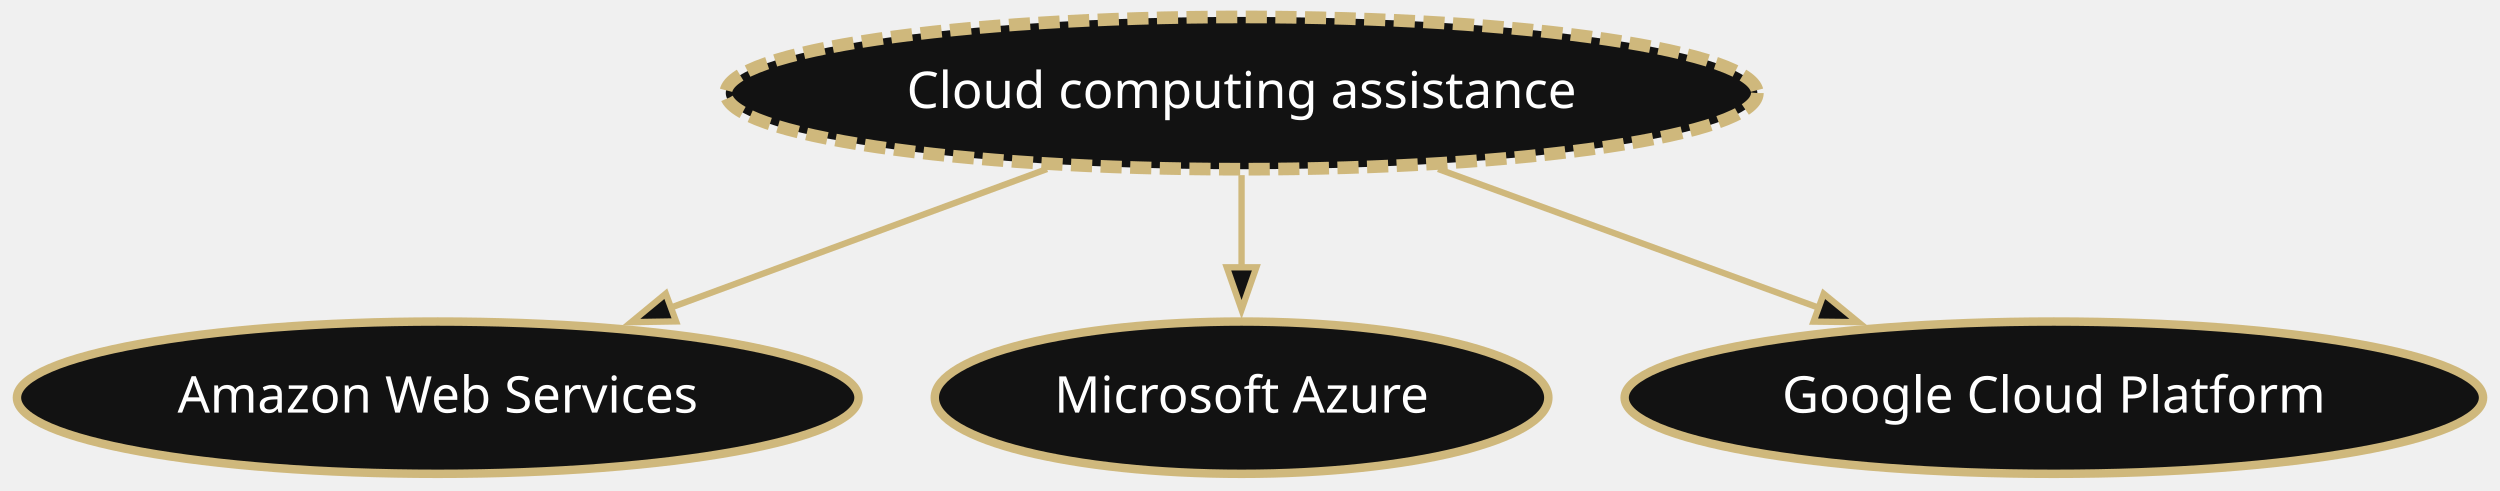
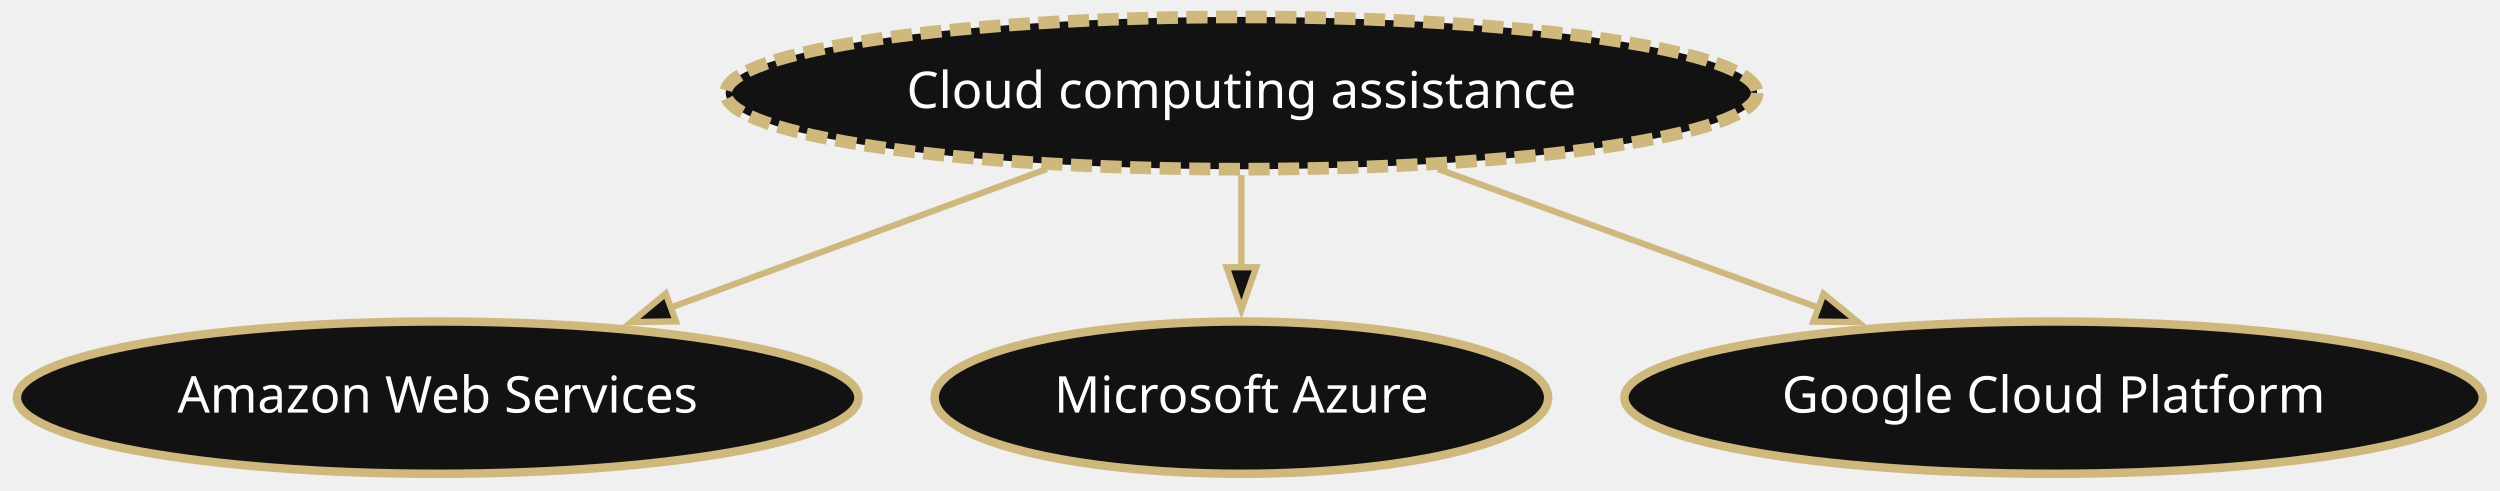
- <svg xmlns="http://www.w3.org/2000/svg" xmlns:xlink="http://www.w3.org/1999/xlink" width="100%" height="100%" viewBox="0.00 0.00 590.93 116.00">
+ <svg xmlns="http://www.w3.org/2000/svg" xmlns:xlink="http://www.w3.org/1999/xlink" width="100%" height="100%" viewBox="0.00 0.00 591.00 116.00">
  <g id="doc-flowchart" class="graph" transform="scale(1 1) rotate(0) translate(4 112)">
    <g id="doc-flowchart_node1" class="node">
      <ellipse fill="#121212" stroke="#cfb87c" stroke-width="3" stroke-dasharray="5,2" cx="289.47" cy="-90" rx="121.92" ry="18" />
-       <text text-anchor="middle" x="289.47" y="-86.47" font-family="Verdana" font-size="12.00" fill="white">Cloud computing assistance</text>
+       <text xml:space="preserve" text-anchor="middle" x="289.47" y="-86.47" font-family="Verdana" font-size="12.00" fill="white">Cloud computing assistance</text>
    </g>
    <g id="clickable" class="node">
      <g id="a_clickable">
        <a xlink:href="../cloud/aws/index.html" target="_blank">
          <ellipse fill="#121212" stroke="#cfb87c" stroke-width="2" cx="99.47" cy="-18" rx="99.47" ry="18" />
-           <text text-anchor="middle" x="99.47" y="-14.47" font-family="Verdana" font-size="12.00" fill="white">Amazon Web Services</text>
+           <text xml:space="preserve" text-anchor="middle" x="99.47" y="-14.47" font-family="Verdana" font-size="12.00" fill="white">Amazon Web Services</text>
        </a>
      </g>
    </g>
    <g id="doc-flowchart_edge1" class="edge">
      <path fill="none" stroke="#cfb87c" stroke-width="1.5" d="M243.47,-72.05C216.64,-62.17 182.62,-49.64 154.39,-39.23" />
      <polygon fill="#121212" stroke="#cfb87c" stroke-width="1.5" points="155.8,-36.03 145.21,-35.85 153.38,-42.59 155.8,-36.03" />
    </g>
    <g id="clickable" class="node">
      <g id="a_clickable">
        <a xlink:href="../cloud/azure/index.html" target="_blank">
          <ellipse fill="#121212" stroke="#cfb87c" stroke-width="2" cx="289.47" cy="-18" rx="72.52" ry="18" />
-           <text text-anchor="middle" x="289.47" y="-14.47" font-family="Verdana" font-size="12.00" fill="white">Microsoft Azure</text>
+           <text xml:space="preserve" text-anchor="middle" x="289.47" y="-14.47" font-family="Verdana" font-size="12.00" fill="white">Microsoft Azure</text>
        </a>
      </g>
    </g>
    <g id="doc-flowchart_edge2" class="edge">
      <path fill="none" stroke="#cfb87c" stroke-width="1.5" d="M289.47,-70.61C289.47,-63.86 289.47,-56.04 289.47,-48.56" />
      <polygon fill="#121212" stroke="#cfb87c" stroke-width="1.5" points="292.97,-48.82 289.47,-38.82 285.97,-48.82 292.97,-48.82" />
    </g>
    <g id="clickable" class="node">
      <g id="a_clickable">
        <a xlink:href="../cloud/gcp/index.html" target="_blank">
          <ellipse fill="#121212" stroke="#cfb87c" stroke-width="2" cx="481.47" cy="-18" rx="101.46" ry="18" />
-           <text text-anchor="middle" x="481.47" y="-14.47" font-family="Verdana" font-size="12.00" fill="white">Google Cloud Platform</text>
+           <text xml:space="preserve" text-anchor="middle" x="481.47" y="-14.47" font-family="Verdana" font-size="12.00" fill="white">Google Cloud Platform</text>
        </a>
      </g>
    </g>
    <g id="doc-flowchart_edge3" class="edge">
      <path fill="none" stroke="#cfb87c" stroke-width="1.5" d="M335.94,-72.05C363.06,-62.17 397.44,-49.64 425.97,-39.23" />
      <polygon fill="#121212" stroke="#cfb87c" stroke-width="1.5" points="427.07,-42.56 435.26,-35.85 424.67,-35.98 427.07,-42.56" />
    </g>
  </g>
</svg>
